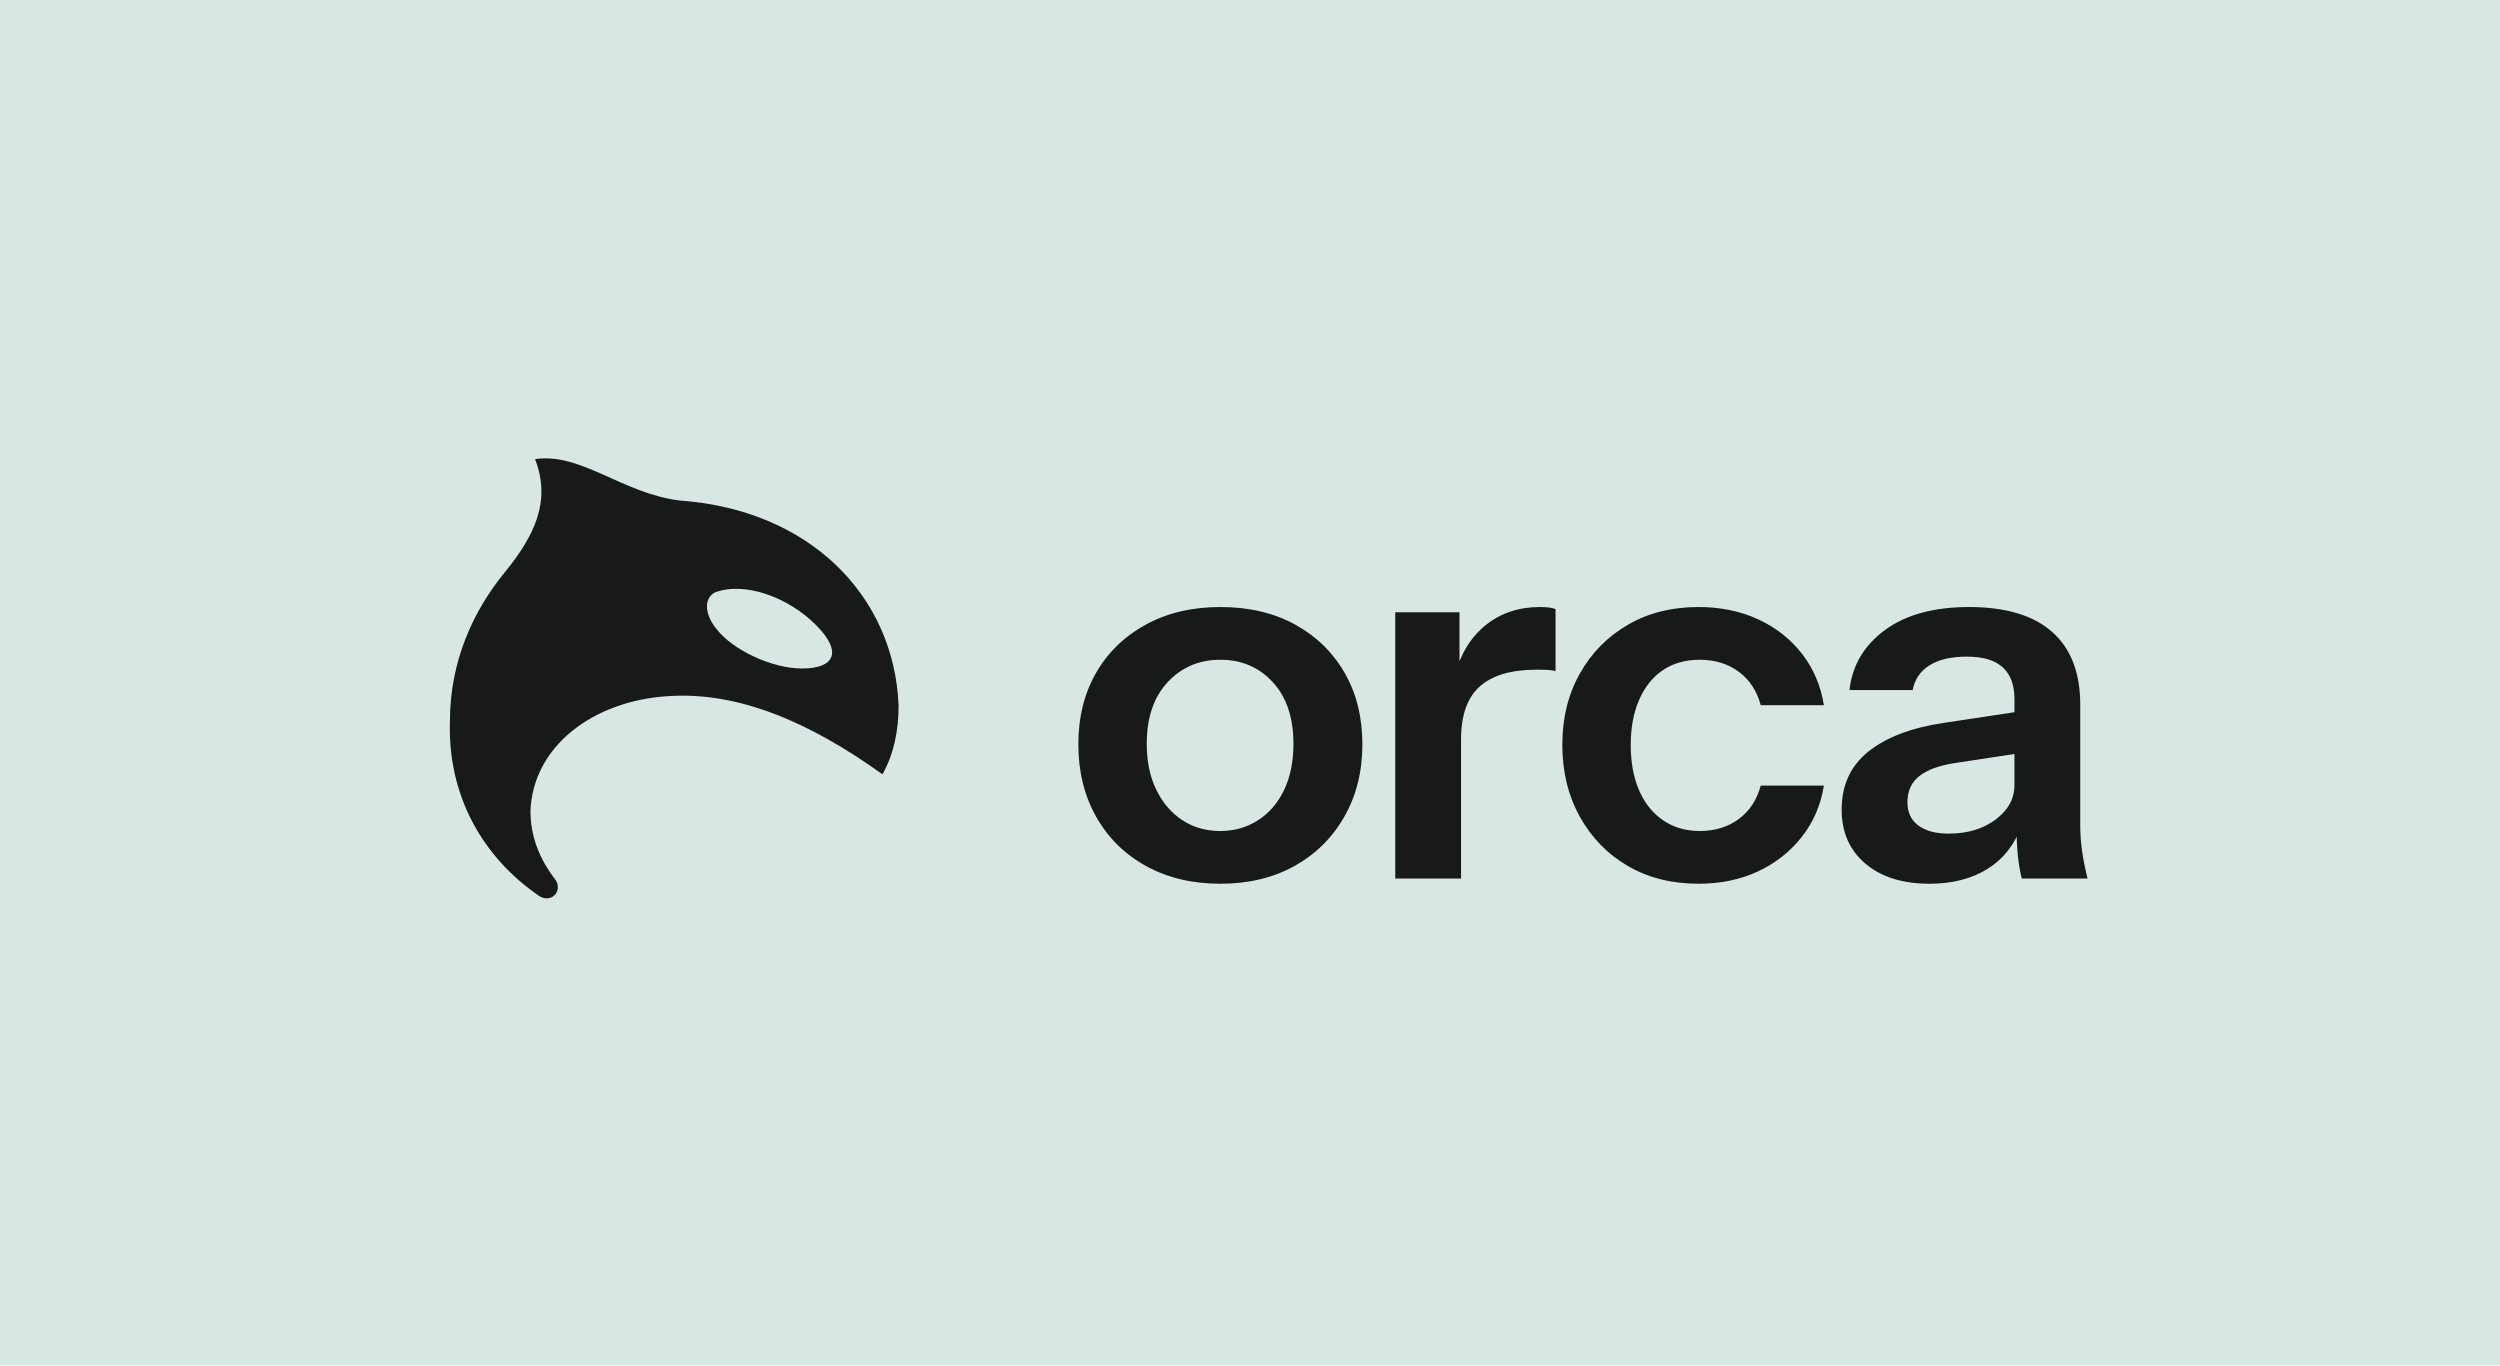
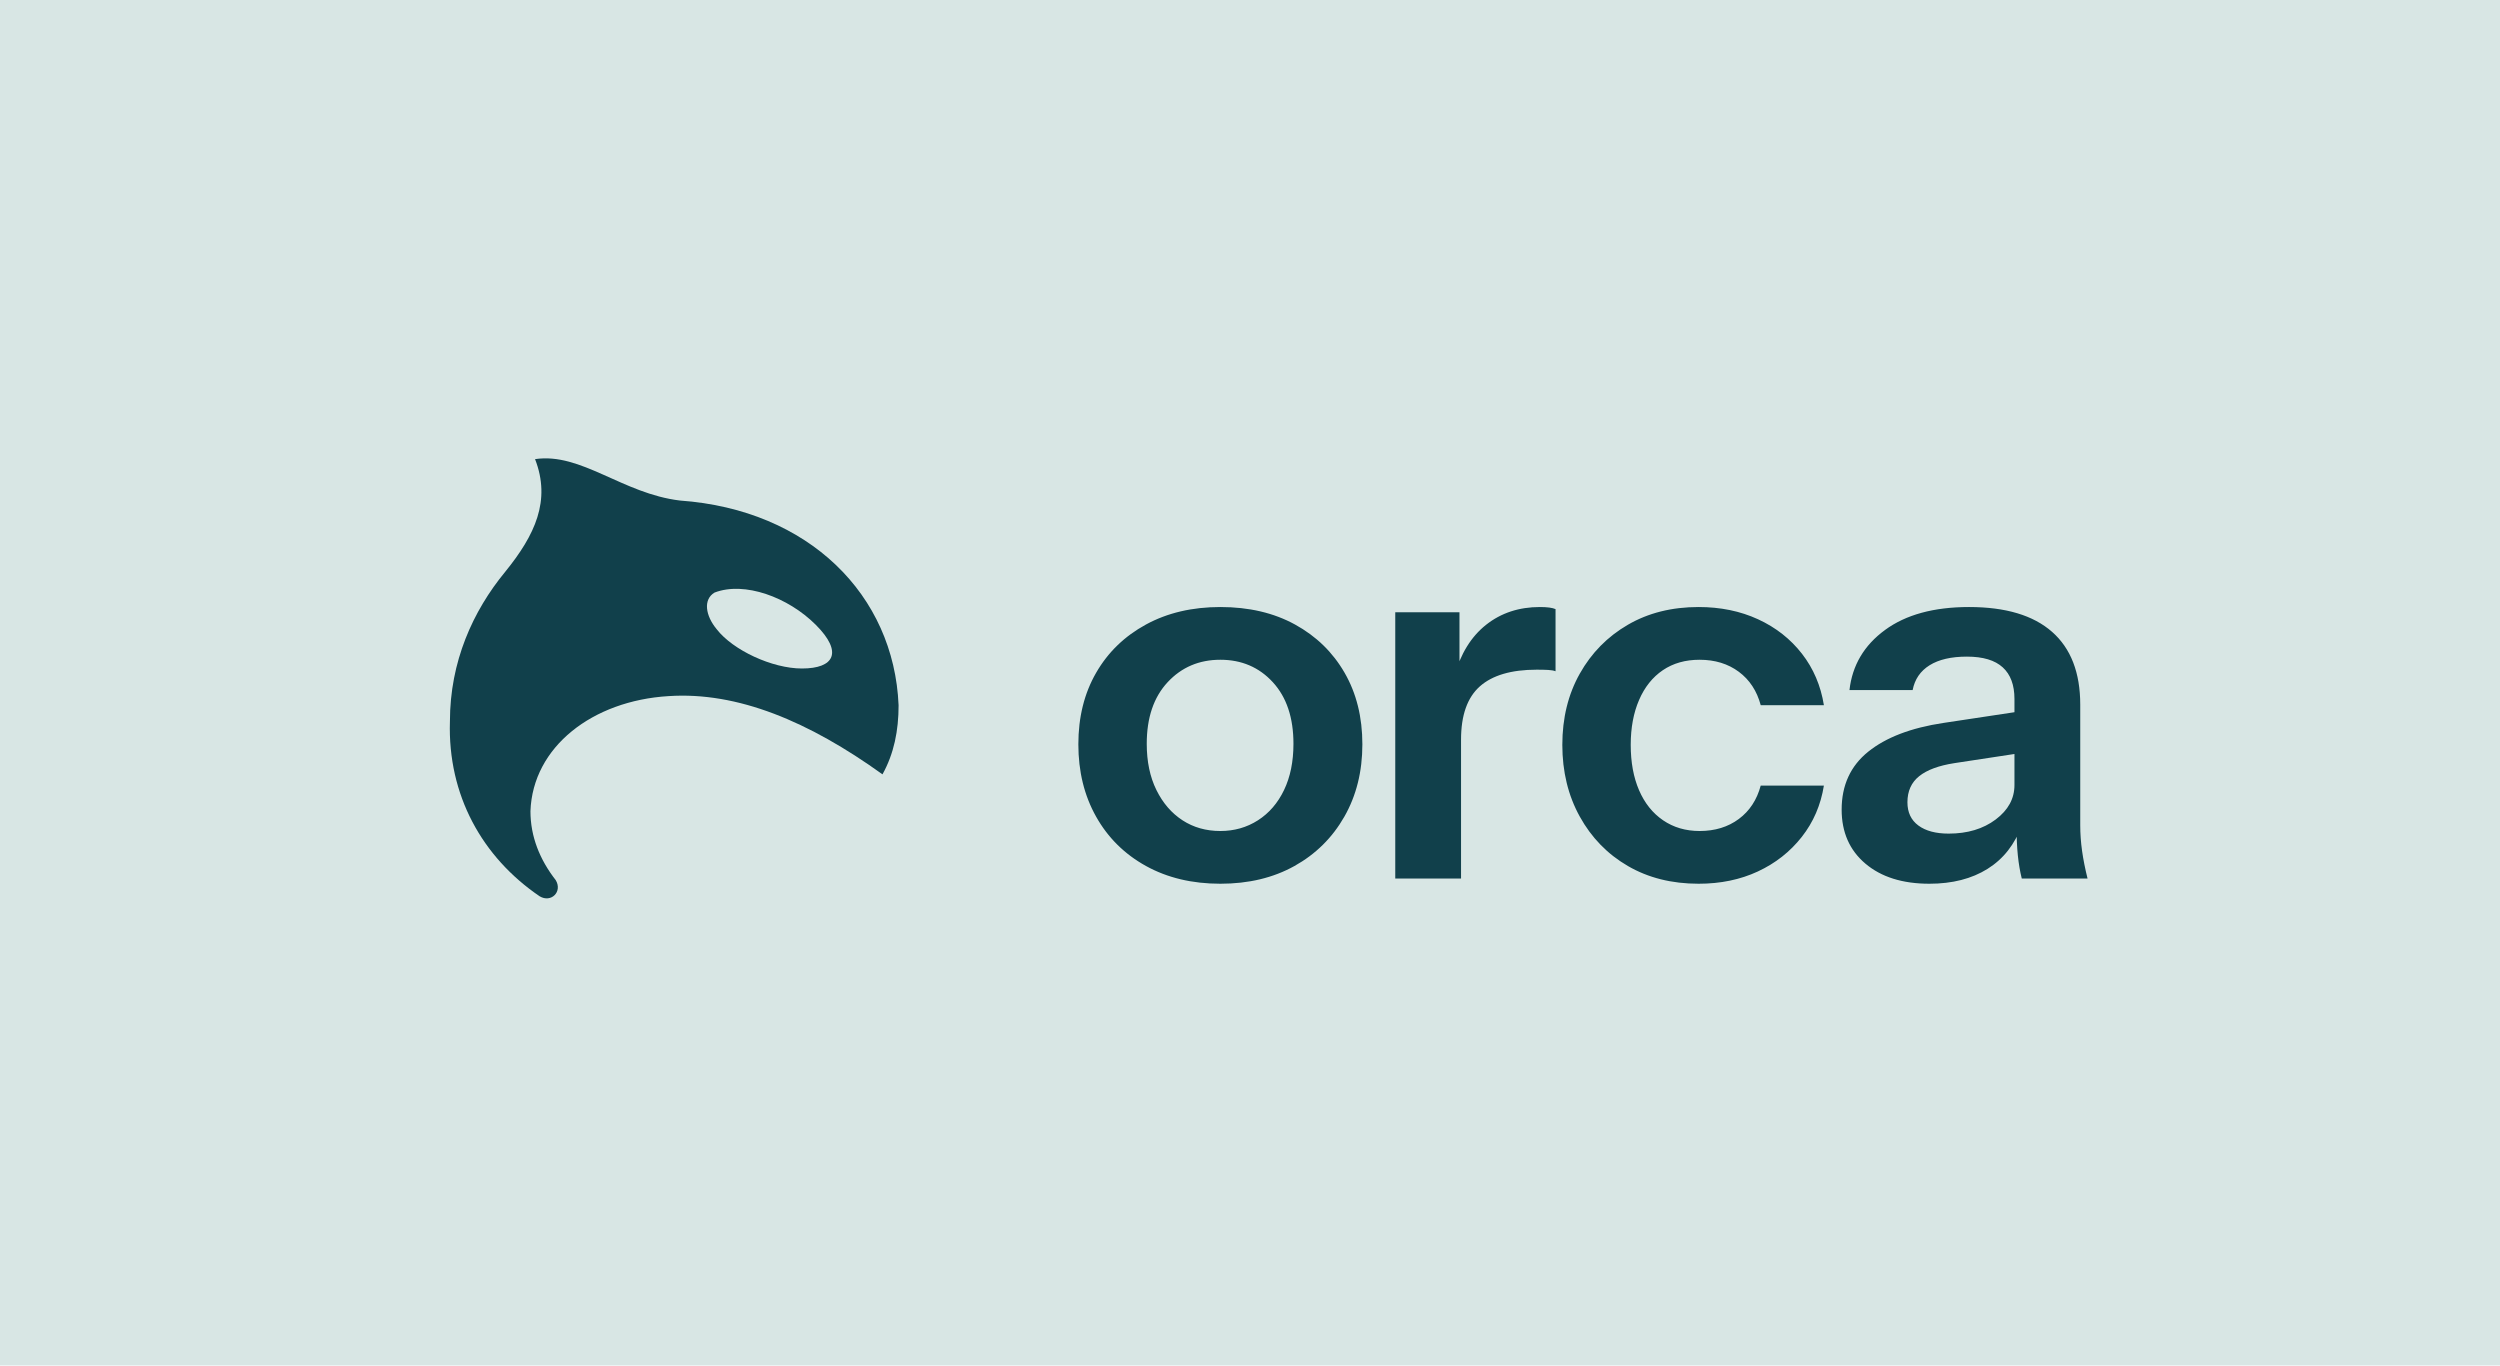
<svg xmlns="http://www.w3.org/2000/svg" viewBox="0 0 498 272" width="498" height="272">
  <rect width="498" height="272" fill="#D8E6E4" />
  <g transform="translate(56 56)">
-     <g fill="#171A18">
+     <g fill="#11404B">
      <g transform="translate(24.0 24.0) scale(0.45833)">
        <path d="M58 25 C78 22 96 40 121 43 C177 47 214 84 216 132 C216 143 214 153 209 162 C177 139 146 126 116 128 C83 130 57 150 56 178 C56 189 60 199 67 208 C70 213 65 218 60 215 C35 198 20 171 21 139 C21 113 31 91 45 74 C58 58 65 43 58 25 Z M136 83 C149 78 168 85 180 97 C192 109 188 116 174 116 C161 116 144 108 137 99 C132 93 131 86 136 83 Z" fill-rule="evenodd" />
      </g>
      <path d="M187.096 120.04Q178.672 120.04 172.276 116.504Q165.88 112.968 162.344 106.676Q158.808 100.384 158.808 92.272Q158.808 84.16 162.344 78.024Q165.88 71.888 172.276 68.404Q178.672 64.92 187.096 64.92Q195.624 64.92 201.968 68.404Q208.312 71.888 211.848 78.024Q215.384 84.16 215.384 92.272Q215.384 100.384 211.796 106.676Q208.208 112.968 201.864 116.504Q195.52 120.04 187.096 120.04ZM187.096 109.536Q191.256 109.536 194.584 107.404Q197.912 105.272 199.784 101.372Q201.656 97.472 201.656 92.168Q201.656 84.368 197.548 79.896Q193.44 75.424 187.096 75.424Q180.752 75.424 176.592 79.896Q172.432 84.368 172.432 92.168Q172.432 97.472 174.356 101.372Q176.28 105.272 179.556 107.404Q182.832 109.536 187.096 109.536Z M221.936 119.0V65.96H234.728V78.752H235.04V119.0ZM235.04 91.336 233.688 78.752Q235.56 71.992 240.032 68.456Q244.504 64.92 250.744 64.92Q252.928 64.92 253.864 65.336V77.712Q253.344 77.504 252.408 77.452Q251.472 77.4 250.12 77.4Q242.528 77.4 238.784 80.728Q235.04 84.056 235.04 91.336Z M282.36 120.04Q274.352 120.04 268.268 116.504Q262.184 112.968 258.7 106.676Q255.216 100.384 255.216 92.376Q255.216 84.368 258.7 78.18Q262.184 71.992 268.268 68.456Q274.352 64.92 282.36 64.92Q288.912 64.92 294.216 67.364Q299.52 69.808 302.952 74.228Q306.384 78.648 307.32 84.472H294.736Q293.592 80.208 290.368 77.816Q287.144 75.424 282.568 75.424Q278.304 75.424 275.236 77.504Q272.168 79.584 270.504 83.432Q268.84 87.28 268.84 92.376Q268.84 97.576 270.504 101.424Q272.168 105.272 275.288 107.404Q278.408 109.536 282.568 109.536Q287.144 109.536 290.368 107.144Q293.592 104.752 294.736 100.488H307.32Q306.384 106.312 302.9 110.732Q299.416 115.152 294.164 117.596Q288.912 120.04 282.36 120.04Z M346.736 119.0Q346.216 116.92 345.956 114.424Q345.696 111.928 345.696 108.392H345.28V83.224Q345.28 79.064 342.94 76.932Q340.6 74.8 335.816 74.8Q331.136 74.8 328.38 76.516Q325.624 78.232 325 81.456H312.416Q313.248 74.072 319.488 69.496Q325.728 64.92 336.232 64.92Q347.152 64.92 352.768 69.86Q358.384 74.8 358.384 84.368V108.392Q358.384 110.888 358.748 113.488Q359.112 116.088 359.84 119.0ZM328.328 120.04Q320.32 120.04 315.588 116.036Q310.856 112.032 310.856 105.272Q310.856 97.992 316.16 93.728Q321.464 89.464 331.136 88.008L347.672 85.512V93.832L333.32 96.016Q328.64 96.744 326.3 98.616Q323.96 100.488 323.96 103.816Q323.96 106.832 326.144 108.444Q328.328 110.056 332.176 110.056Q337.792 110.056 341.536 107.248Q345.28 104.44 345.28 100.384L346.736 108.392Q344.656 114.112 339.924 117.076Q335.192 120.04 328.328 120.04Z" />
    </g>
  </g>
</svg>
